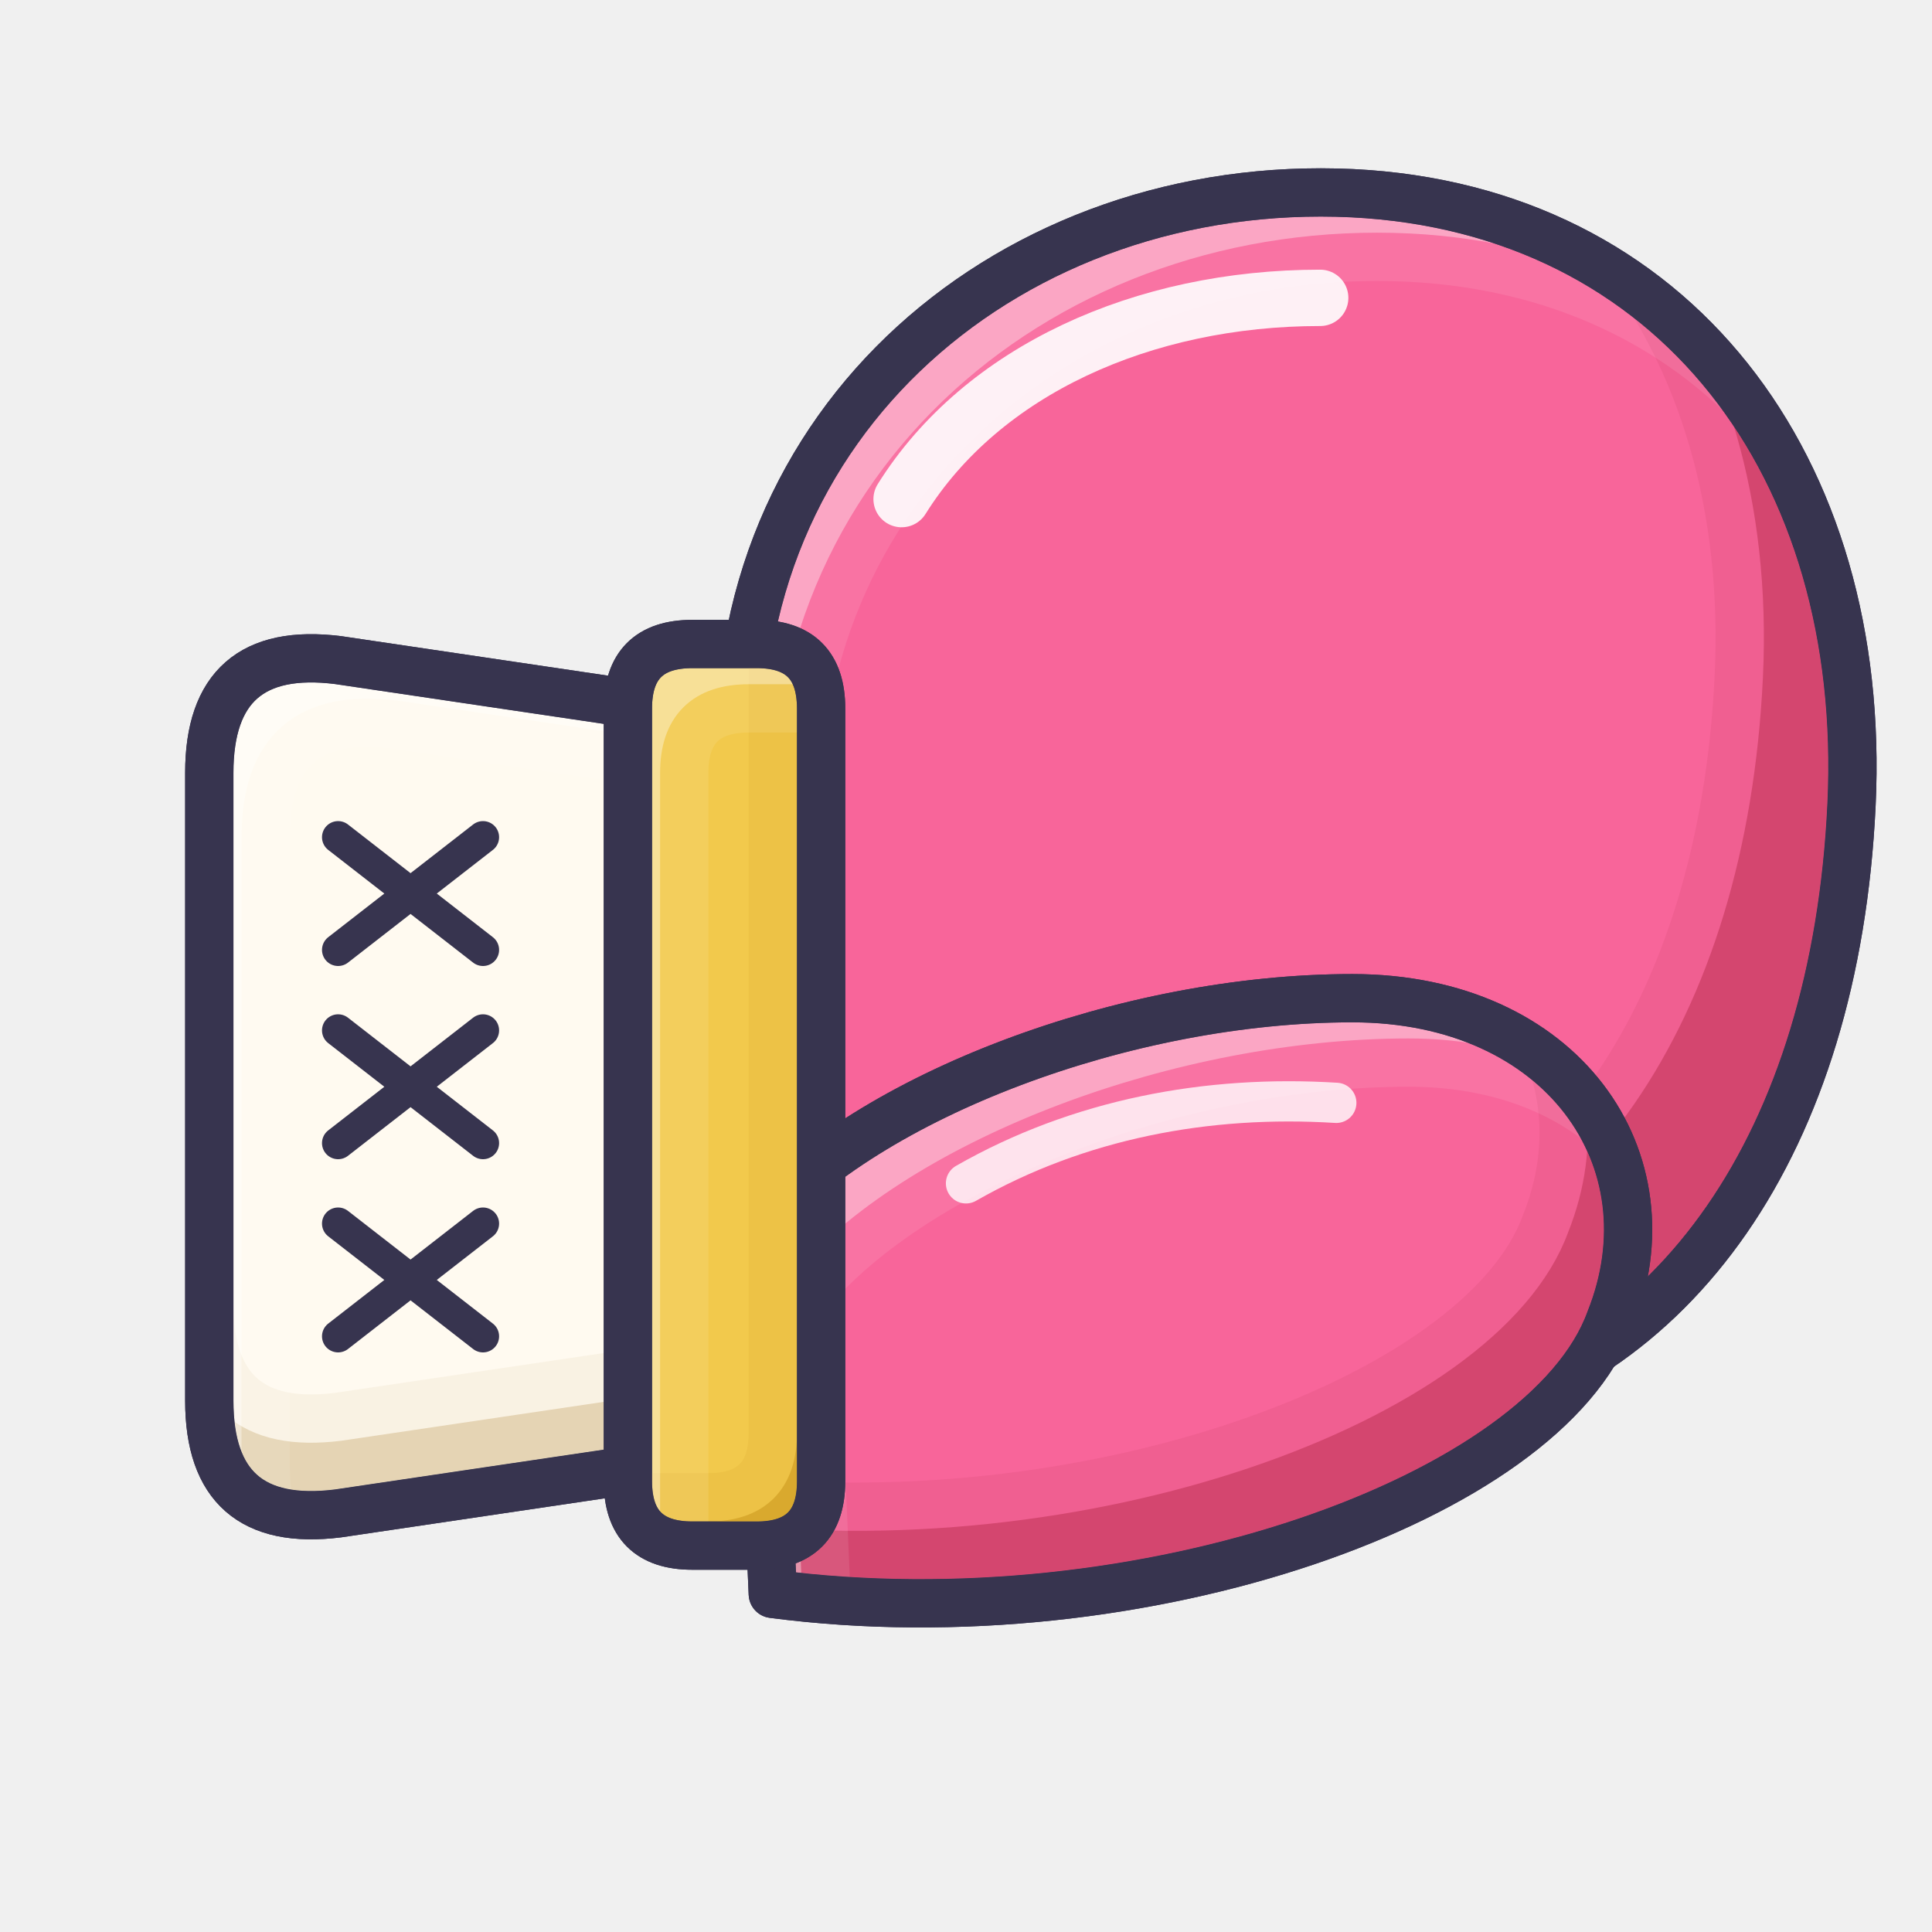
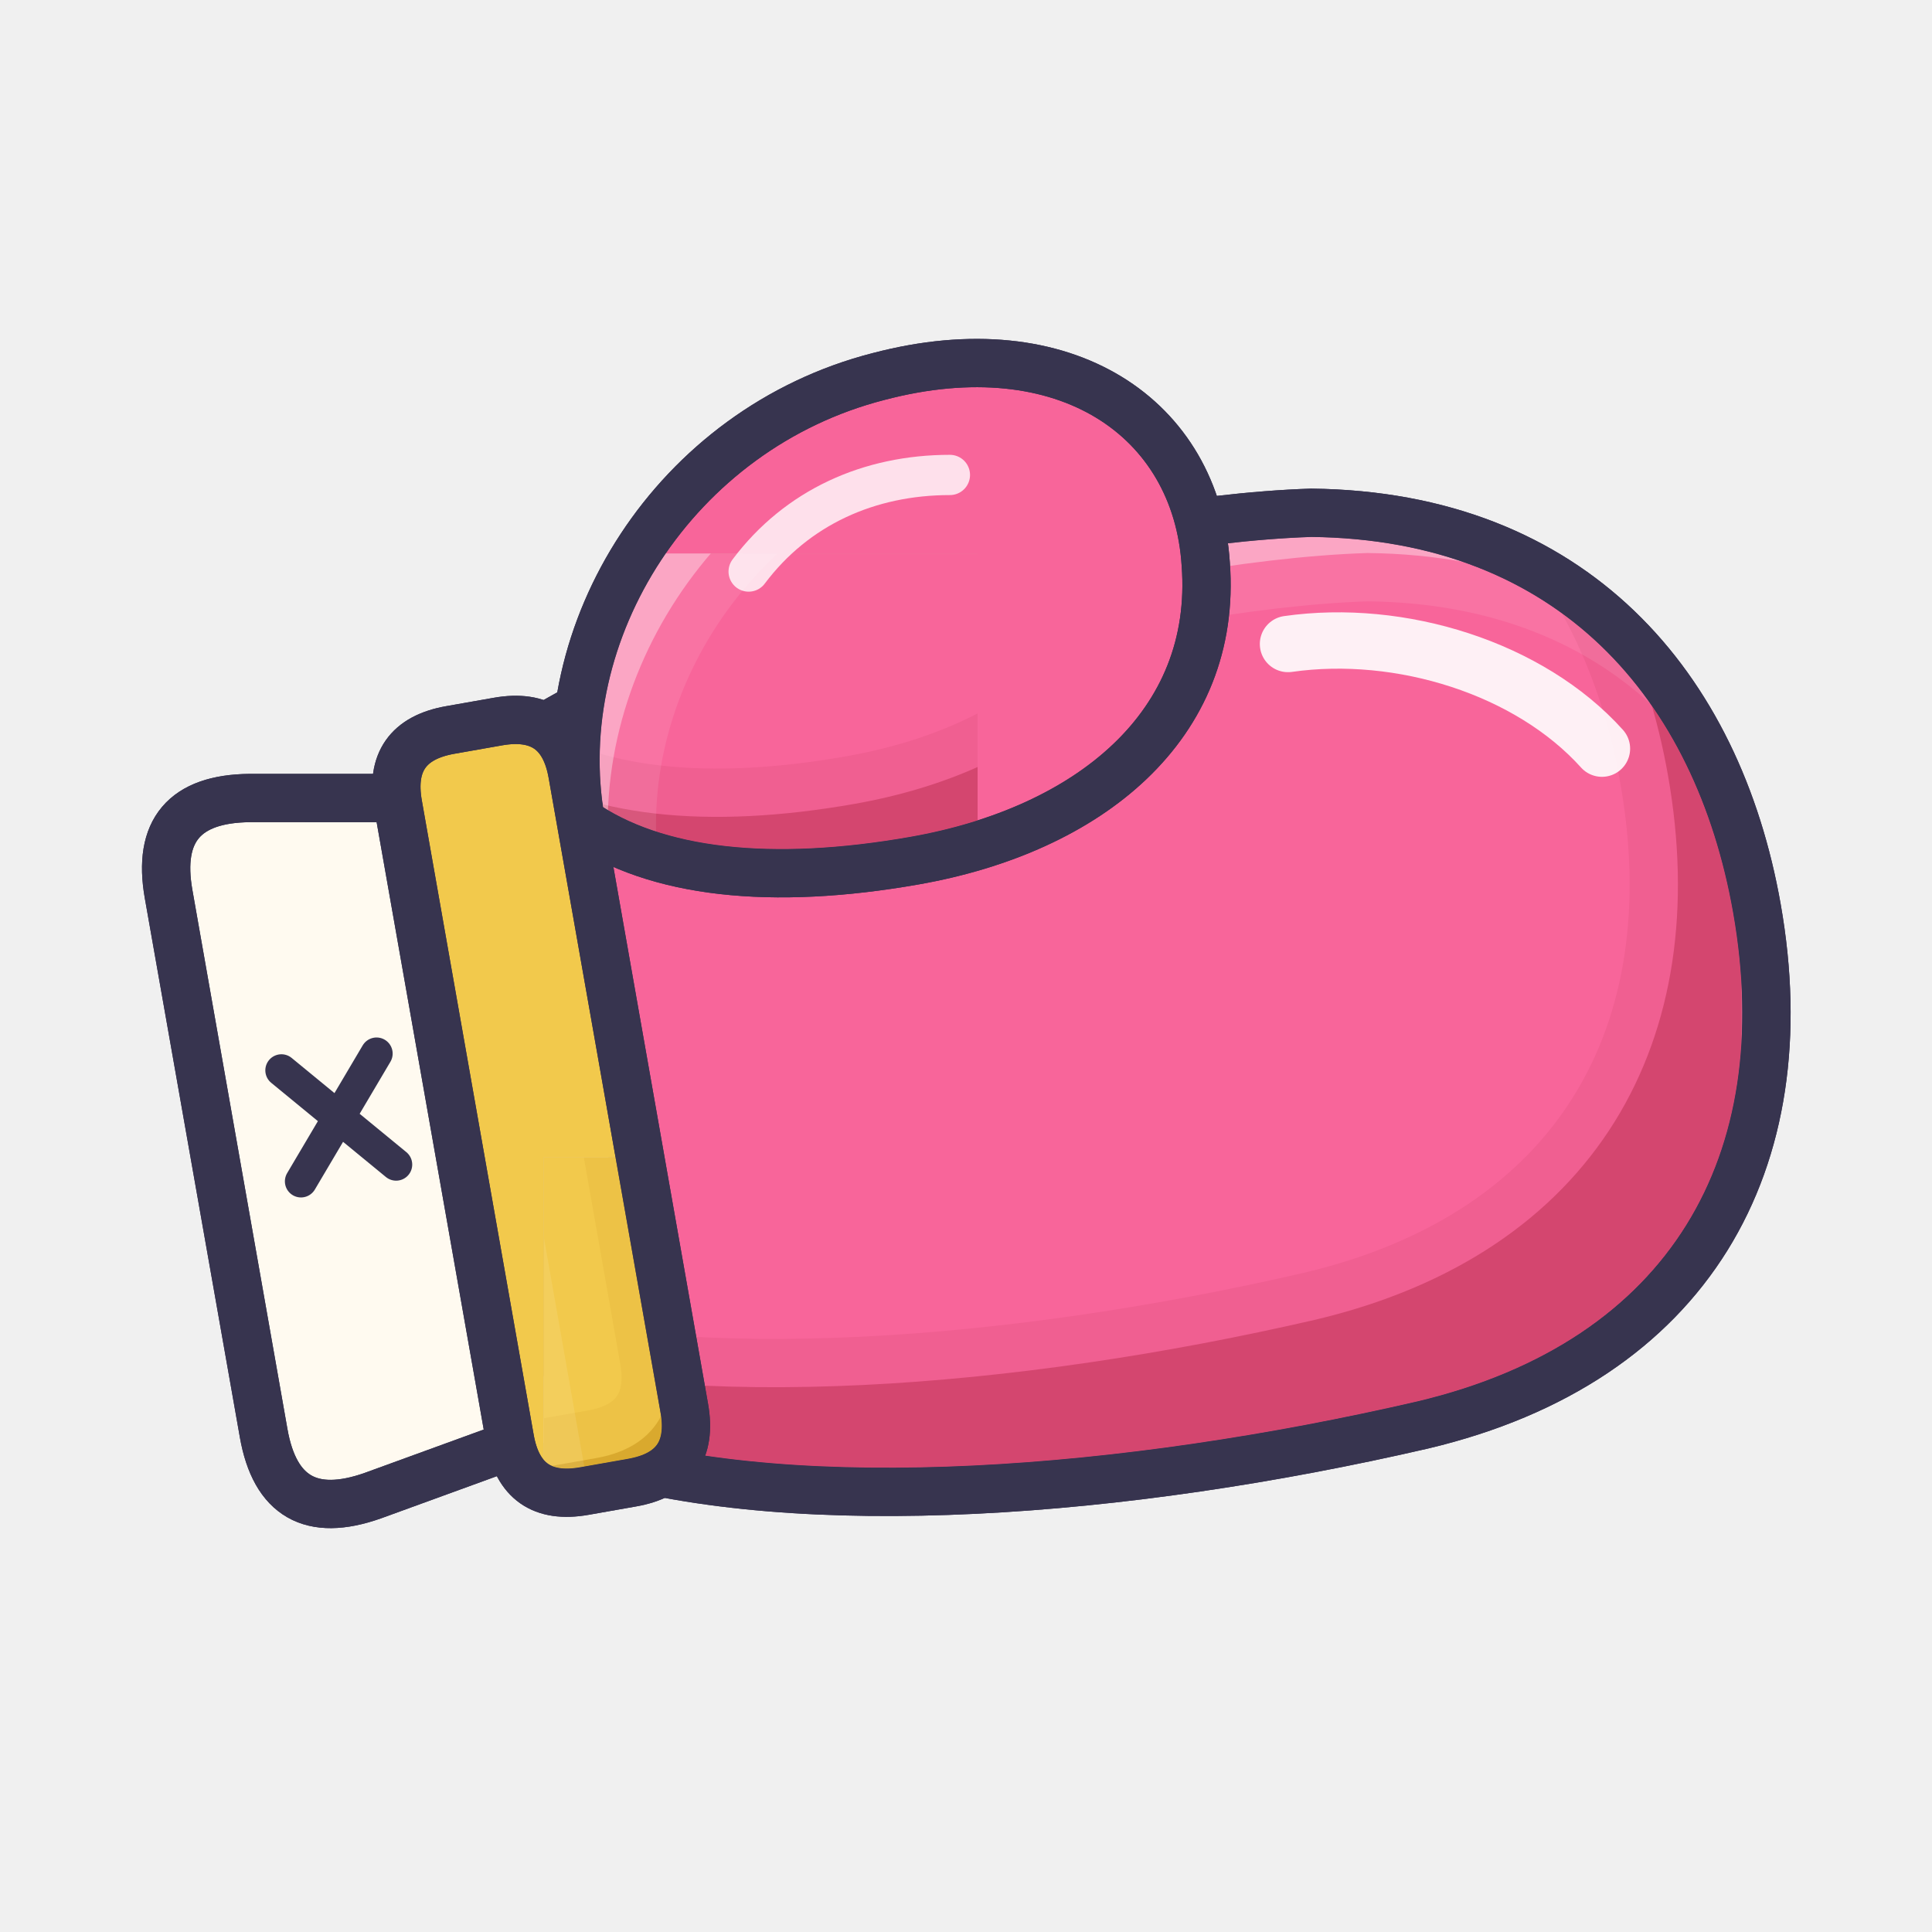
<svg xmlns="http://www.w3.org/2000/svg" viewBox="0 0 240 240" width="240" height="240">
  <defs>
-     <path id="f" d="M92 96C90 52 126 22 168 24C208 26 232 58 230 100C228 142 208 170 178 176L96 180Z" />
-     <path id="t" d="M94 152C108 136 140 124 168 124C194 124 208 144 200 164C192 186 142 204 96 198Z" />
-     <path id="c" d="M96 90L42 82Q26 80 26 96L26 174Q26 190 42 188L96 180Z" />
-     <path id="b" d="M78 88Q78 80 86 80L94 80Q102 80 102 88L102 184Q102 192 94 192L86 192Q78 192 78 184Z" />
+     <path id="m" d="M86 176C72 150 68 96 72 68C78 36 102 22 130 22C162 22 184 40 186 74C188 112 184 152 172 176Z" transform="rotate(80 120 120)" />
+     <path id="t" d="M94 164C70 164 48 144 46 118C44 94 58 80 76 82C96 84 106 102 106 124C106 142 102 156 94 164Z" transform="rotate(80 120 120)" />
+     <path id="c" d="M90 170L166 170L172 204Q174 216 162 216L94 216Q82 216 84 204Z" transform="rotate(80 120 120)" />
+     <path id="b" d="M80 172Q80 164 88 164L168 164Q176 164 176 172L176 178Q176 186 168 186L88 186Q80 186 80 178Z" transform="rotate(80 120 120)" />
  </defs>
  <g stroke="#37344f" stroke-width="6" stroke-linejoin="round" stroke-linecap="round">
    <mask id="m1">
      <use href="#c" fill="#fff" />
-       <use href="#c" transform="translate(0 -12)" />
+       <use href="#c" transform="translate(-8 -8)" />
    </mask>
    <mask id="m2">
      <use href="#c" fill="#fff" />
      <use href="#c" transform="translate(7 8)" />
    </mask>
    <use href="#c" fill="#fffaf0" />
    <use href="#c" fill="#e5d4b4" stroke="none" mask="url(#m1)" />
    <use href="#c" fill="#fff" stroke="none" opacity=".42" mask="url(#m2)" />
    <use href="#c" fill="none" />
-     <path d="M42 104l18 14m0-14l-18 14M42 128l18 14m0-14l-18 14M42 152l18 14m0-14l-18 14" stroke-width="4" fill="none" />
+     <path d="M118 194l14 12m0-12l-14 12" stroke-width="4" fill="none" transform="rotate(80 120 120)" />
    <mask id="m3">
-       <use href="#f" fill="#fff" />
-       <use href="#f" transform="translate(-14 -16)" />
+       <use href="#m" fill="#fff" />
+       <use href="#m" transform="translate(-14 -16)" />
    </mask>
    <mask id="m4">
-       <use href="#f" fill="#fff" />
-       <use href="#f" transform="translate(7 8)" />
+       <use href="#m" fill="#fff" />
+       <use href="#m" transform="translate(7 8)" />
    </mask>
-     <use href="#f" fill="#f8659a" />
-     <use href="#f" fill="#d4466f" stroke="none" mask="url(#m3)" />
-     <use href="#f" fill="#fff" stroke="none" opacity=".42" mask="url(#m4)" />
-     <path d="M112 62C122 46 142 37 164 37" fill="none" stroke="#fff" stroke-width="7" opacity=".9" />
-     <use href="#f" fill="none" />
+     <use href="#m" fill="#f8659a" />
+     <use href="#m" fill="#d4466f" stroke="none" mask="url(#m3)" />
+     <use href="#m" fill="#fff" stroke="none" opacity=".42" mask="url(#m4)" />
+     <path d="M160 80C174 78 190 83 199 93" fill="none" stroke="#fff" stroke-width="7" opacity=".9" />
+     <use href="#m" fill="none" />
    <mask id="m5">
      <use href="#t" fill="#fff" />
-       <use href="#t" transform="translate(-8 -12)" />
+       <use href="#t" transform="translate(-8 -10)" />
    </mask>
    <mask id="m6">
      <use href="#t" fill="#fff" />
      <use href="#t" transform="translate(7 8)" />
    </mask>
    <use href="#t" fill="#f8659a" />
    <use href="#t" fill="#d4466f" stroke="none" mask="url(#m5)" />
    <use href="#t" fill="#fff" stroke="none" opacity=".42" mask="url(#m6)" />
-     <path d="M120 147C134 139 150 136 166 137" fill="none" stroke="#fff" stroke-width="5" opacity=".8" />
+     <path d="M93 71C99 63 108 59 118 59" fill="none" stroke="#fff" stroke-width="5" opacity=".8" />
    <use href="#t" fill="none" />
    <mask id="m7">
      <use href="#b" fill="#fff" />
-       <use href="#b" transform="translate(-6 -6)" />
+       <use href="#b" transform="translate(-5 -6)" />
    </mask>
    <mask id="m8">
      <use href="#b" fill="#fff" />
      <use href="#b" transform="translate(7 8)" />
    </mask>
    <use href="#b" fill="#f2c94c" />
    <use href="#b" fill="#d9a92e" stroke="none" mask="url(#m7)" />
    <use href="#b" fill="#fff" stroke="none" opacity=".42" mask="url(#m8)" />
    <use href="#b" fill="none" />
  </g>
</svg>
